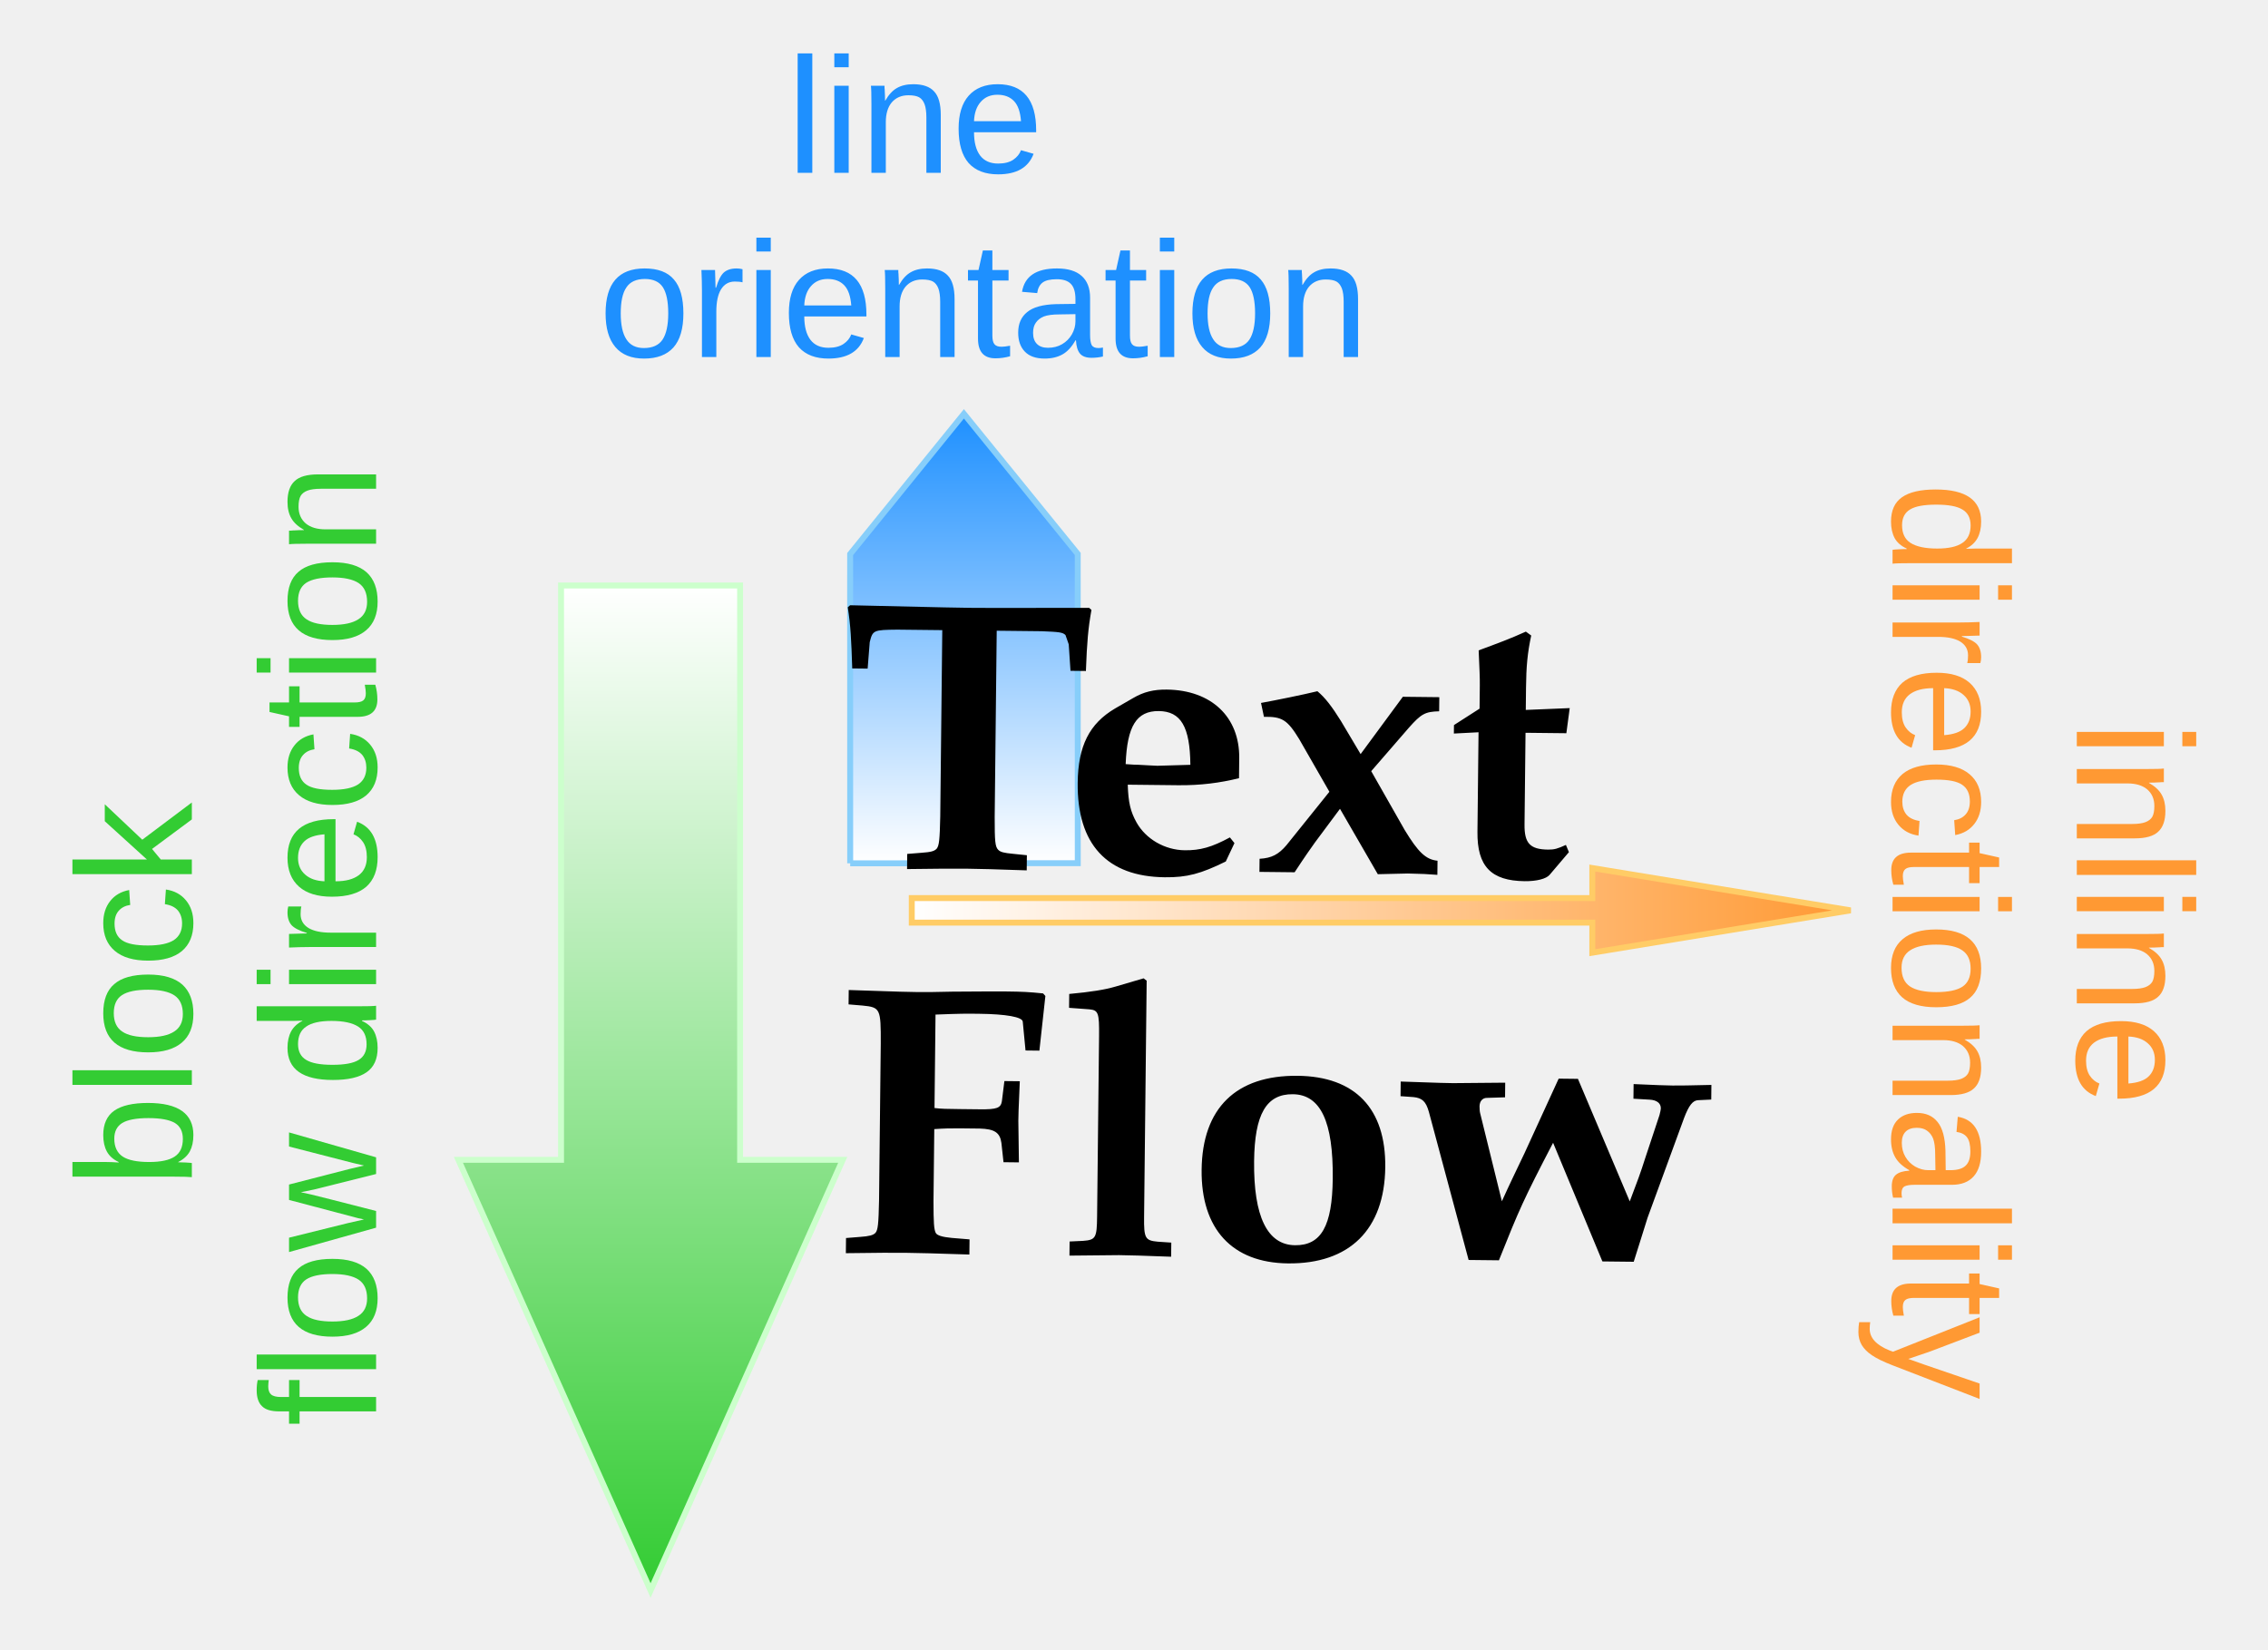
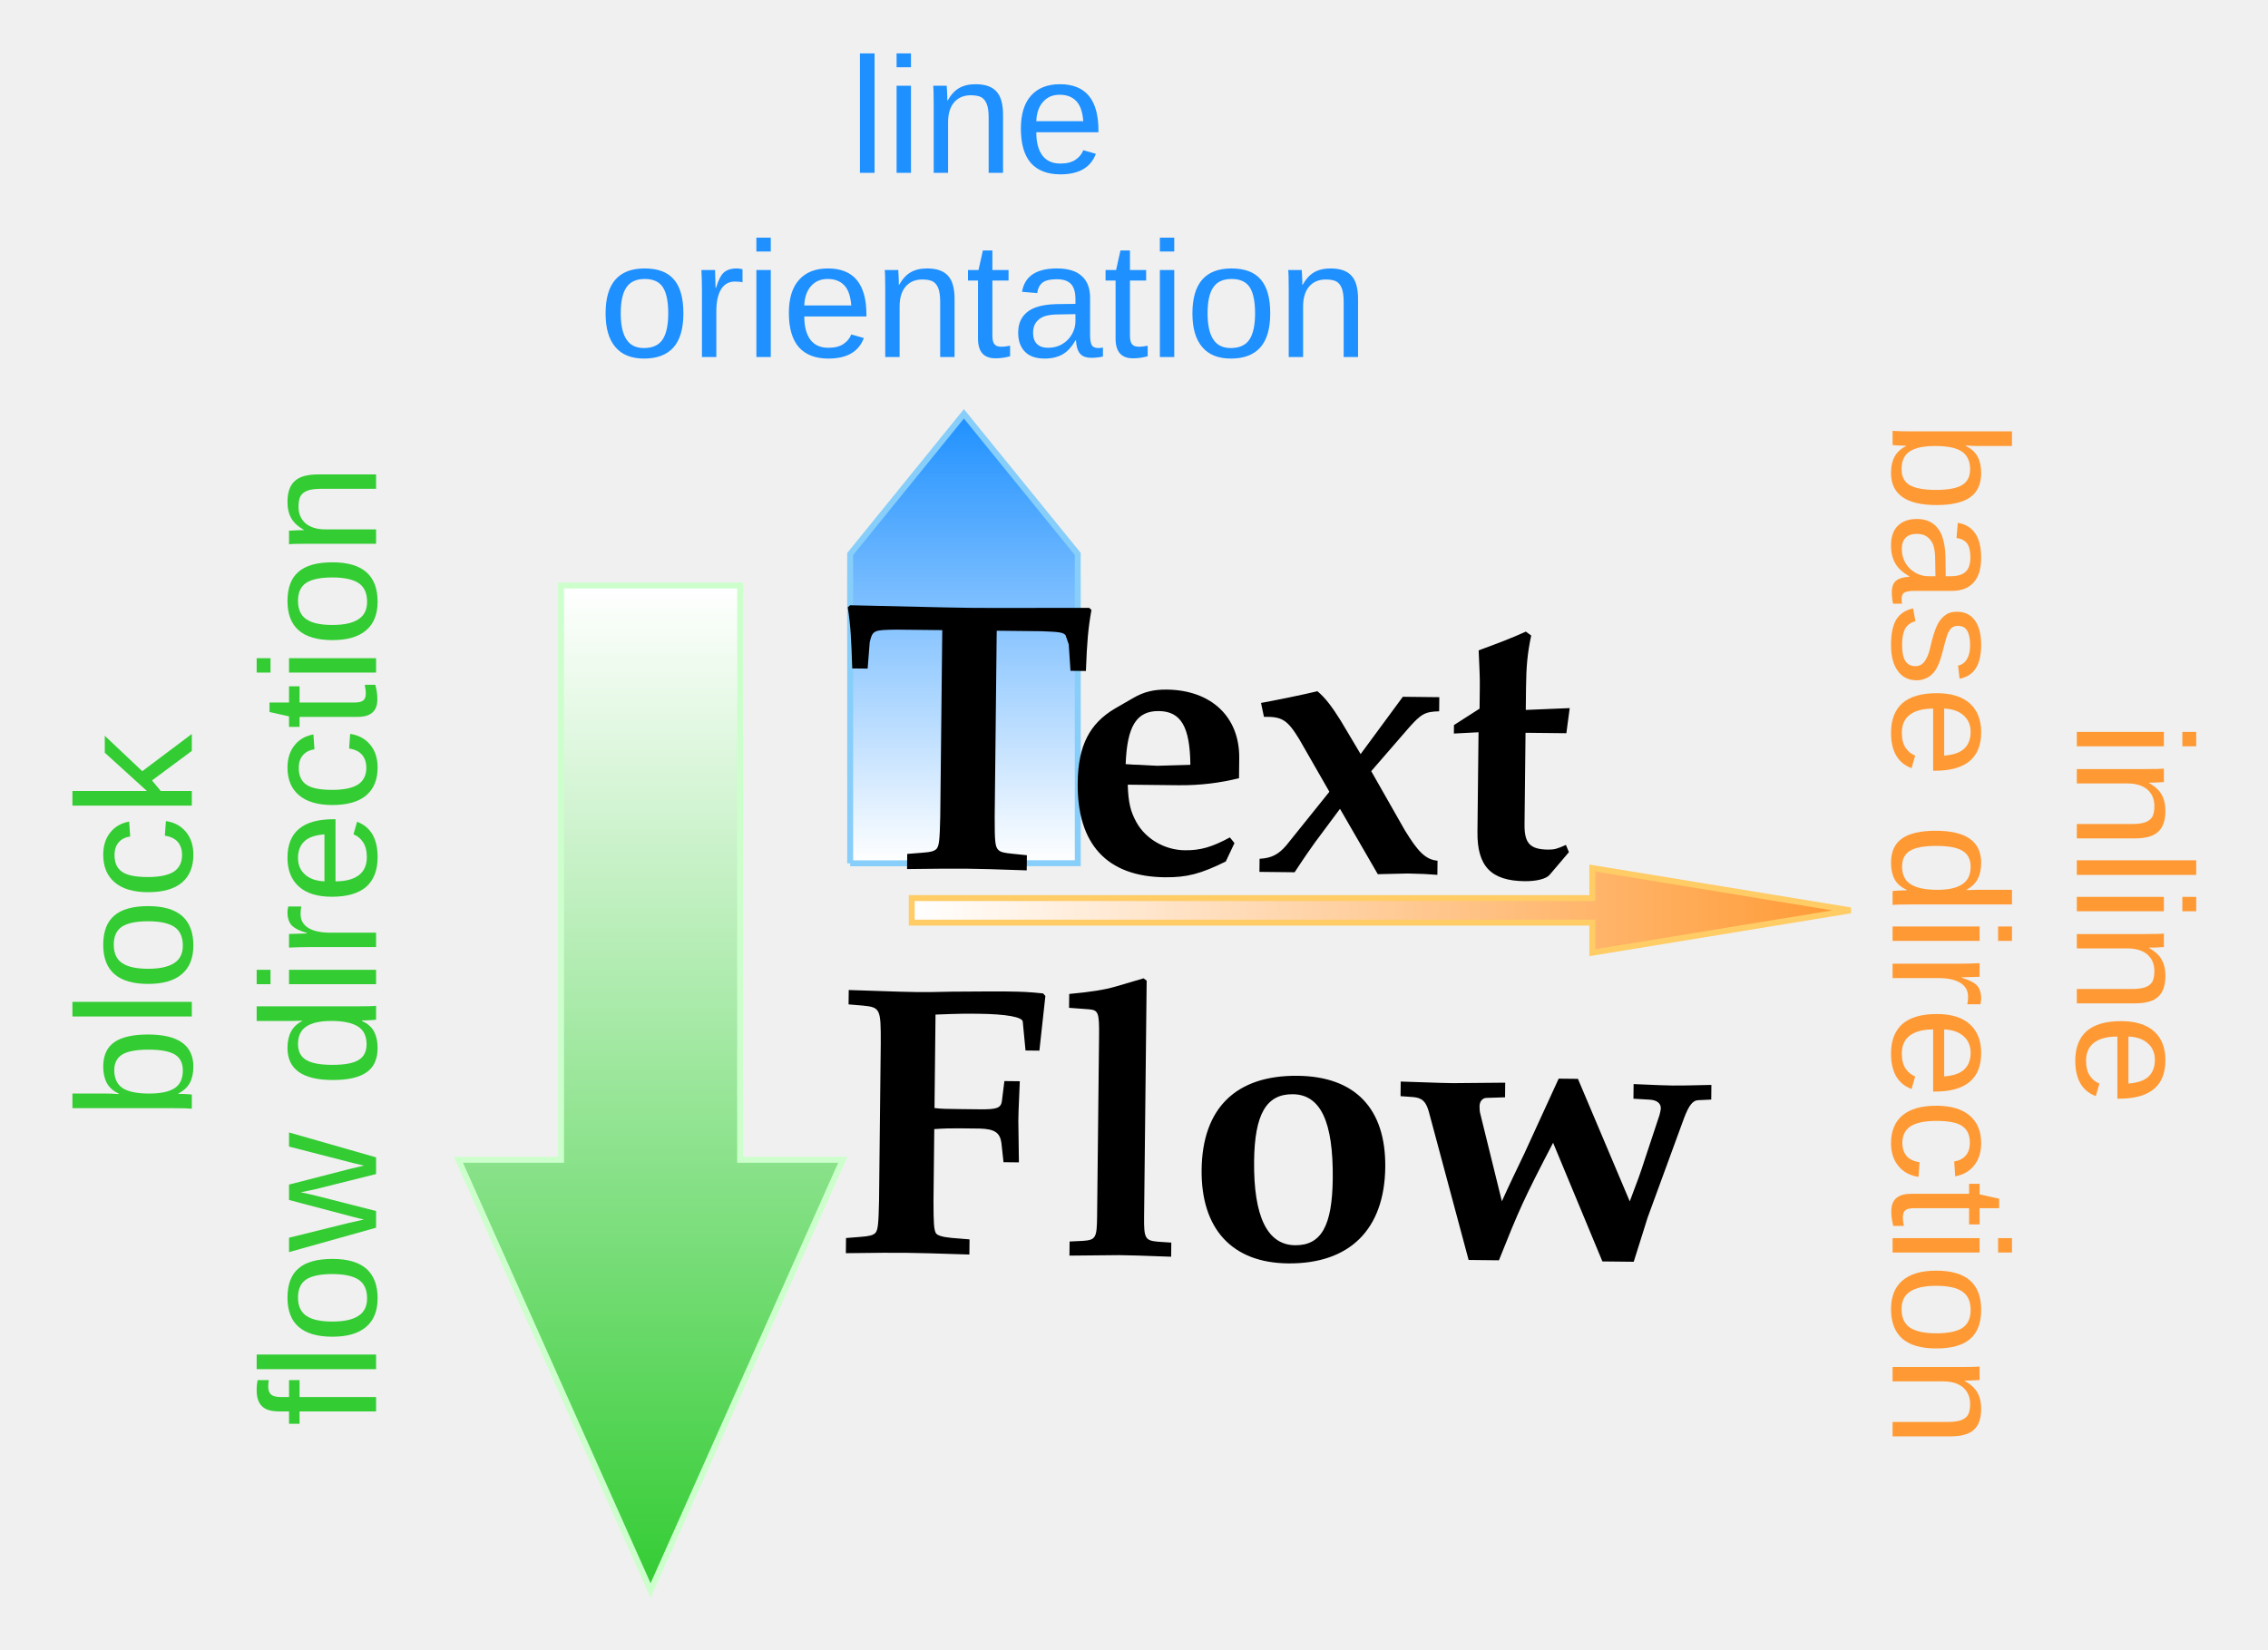
- <svg xmlns="http://www.w3.org/2000/svg" xml:space="preserve" fill-rule="evenodd" clip-rule="evenodd" viewBox="0 0 138 100.363" fill="white">
-   <defs>
+ <svg xmlns="http://www.w3.org/2000/svg" xml:space="preserve" fill-rule="evenodd" clip-rule="evenodd" viewBox="0 0 138 100.363" fill="white" id="svg4463" version="1.1" width="100%" height="100%">
+   <defs id="defs4465">
    <linearGradient id="id0" gradientUnits="userSpaceOnUse" x1="58.653" y1="52.537" x2="58.653" y2="25.183">
-       <stop offset="0" stop-color="white" />
-       <stop offset="1" stop-color="dodgerblue" />
+       <stop offset="0" stop-color="white" id="stop4468" />
+       <stop offset="1" stop-color="dodgerblue" id="stop4470" />
    </linearGradient>
    <linearGradient id="id1" gradientUnits="userSpaceOnUse" x1="39.585" y1="35.631" x2="39.585" y2="96.789">
-       <stop offset="0" stop-color="white" />
-       <stop offset="1" stop-color="#33CC33" />
+       <stop offset="0" stop-color="white" id="stop4473" />
+       <stop offset="1" stop-color="#33CC33" id="stop4475" />
    </linearGradient>
    <linearGradient id="id2" gradientUnits="userSpaceOnUse" x1="55.477" y1="55.399" x2="112.599" y2="55.399">
-       <stop offset="0" stop-color="white" />
-       <stop offset="1" stop-color="#FF9933" />
+       <stop offset="0" stop-color="white" id="stop4478" />
+       <stop offset="1" stop-color="#FF9933" id="stop4480" />
    </linearGradient>
  </defs>
  <g id="Layer_x0020_1">
-     <path fill="url(#id0)" fill-rule="nonzero" stroke="lightskyblue" stroke-width="0.361" d="M51.731 52.537l-0.003 -18.819 6.922 -8.535 6.926 8.525 0.003 18.819 -13.848 0.009zm-0.002 -9.41m3.459 -13.677m6.924 -0.005m3.465 13.672m-6.923 9.415" />
-     <g transform="matrix(0.999941 0.0108984 -0.0108984 0.999941 -17.2162 -21.5717)">
-       <text x="69.044" y="73.6" fill="black" font-weight="bold" font-size="23.418" font-family="Palatino Linotype">Text</text>
-       <text x="69.088" y="97.018" fill="black" font-weight="bold" font-size="23.418" font-family="Palatino Linotype">Flow</text>
+     <path fill="url(#id0)" fill-rule="nonzero" stroke="lightskyblue" stroke-width="0.361" d="M51.731 52.537l-0.003 -18.819 6.922 -8.535 6.926 8.525 0.003 18.819 -13.848 0.009zm-0.002 -9.41m3.459 -13.677m6.924 -0.005m3.465 13.672m-6.923 9.415" id="path4484" />
+     <g transform="matrix(0.999941 0.0108984 -0.0108984 0.999941 -17.2162 -21.5717)" id="g4486">
+       <text x="69.044" y="73.6" fill="black" font-weight="bold" font-size="23.418" font-family="Palatino Linotype" id="text4488">Text</text>
+       <text x="69.088" y="97.018" fill="black" font-weight="bold" font-size="23.418" font-family="Palatino Linotype" id="text4490">Flow</text>
    </g>
-     <path fill="url(#id1)" fill-rule="nonzero" stroke="#CCFFCC" stroke-width="0.361" d="M34.137 35.631l0 34.947 -6.245 0 11.694 26.21 11.693 -26.21 -6.245 0 0 -34.947 -10.897 0zm0 17.473m-3.122 17.474m2.724 13.105m11.693 0m2.724 -13.105m-3.122 -17.474m-5.448 -17.473" />
-     <path fill="url(#id2)" fill-rule="nonzero" stroke="#FFCC66" stroke-width="0.361" d="M55.477 54.651l41.41 0 0 -1.827 15.712 2.575 -15.712 2.575 0 -1.827 -41.41 0 0 -1.496zm20.705 0m20.705 -0.914m7.856 0.374m0 2.575m-7.856 0.374m-20.705 -0.914m-20.705 -0.748" />
-     <g transform="matrix(-2.92662E-013 1 -1 -2.92662E-013 176.55 -13.4158)">
-       <text x="57.283" y="50.182" fill="#FF9933" font-weight="normal" font-size="10.036" font-family="Arial">inline</text>
-       <text x="42.78" y="61.394" fill="#FF9933" font-weight="normal" font-size="10.036" font-family="Arial">directionality</text>
-     </g>
-     <text x="47.865" y="10.515" fill="dodgerblue" font-weight="normal" font-size="10.036" font-family="Arial">line</text>
-     <text x="36.427" y="21.727" fill="dodgerblue" font-weight="normal" font-size="10.036" font-family="Arial">orientation</text>
-     <g transform="matrix(3.45631E-013 -1 1 3.45631E-013 -38.5107 129.56)">
-       <text x="57.285" y="50.182" fill="#33CC33" font-weight="normal" font-size="10.036" font-family="Arial">block</text>
-       <text x="42.78" y="61.394" fill="#33CC33" font-weight="normal" font-size="10.036" font-family="Arial">flow direction</text>
-     </g>
+     <path fill="url(#id1)" fill-rule="nonzero" stroke="#CCFFCC" stroke-width="0.361" d="M34.137 35.631l0 34.947 -6.245 0 11.694 26.21 11.693 -26.21 -6.245 0 0 -34.947 -10.897 0zm0 17.473m-3.122 17.474m2.724 13.105m11.693 0m2.724 -13.105m-3.122 -17.474m-5.448 -17.473" id="path4492" />
+     <path fill="url(#id2)" fill-rule="nonzero" stroke="#FFCC66" stroke-width="0.361" d="M55.477 54.651l41.41 0 0 -1.827 15.712 2.575 -15.712 2.575 0 -1.827 -41.41 0 0 -1.496zm20.705 0m20.705 -0.914m7.856 0.374m0 2.575m-7.856 0.374m-20.705 -0.914m-20.705 -0.748" id="path4494" />
+     <text style="font-size:10.036px;font-weight:normal;fill:#ff9933;font-family:Arial" id="text4498" font-size="10.036" font-weight="normal" y="-126.368" x="43.867" transform="matrix(0,1,-1,0,0,0)">inline</text>
+     <text style="font-size:10.036px;font-weight:normal;fill:#ff9933;font-family:Arial" id="text4500" font-size="10.036" font-weight="normal" y="-115.156" x="25.577" transform="matrix(0,1,-1,0,0,0)">base direction</text>
+     <text x="51.652" y="10.515" font-weight="normal" font-size="10.036" id="text4502" style="font-size:10.036px;font-weight:normal;fill:#1e90ff;font-family:Arial">line</text>
+     <text x="36.427" y="21.727" fill="dodgerblue" font-weight="normal" font-size="10.036" font-family="Arial" id="text4504">orientation</text>
+     <text style="font-size:10.036px;font-weight:normal;fill:#33cc33;font-family:Arial" id="text4508" font-size="10.036" font-weight="normal" y="11.671" x="-68.109" transform="matrix(0,-1,1,0,0,0)">block</text>
+     <text style="font-size:10.036px;font-weight:normal;fill:#33cc33;font-family:Arial" id="text4510" font-size="10.036" font-weight="normal" y="22.883" x="-86.78" transform="matrix(0,-1,1,0,0,0)">flow direction</text>
  </g>
</svg>
